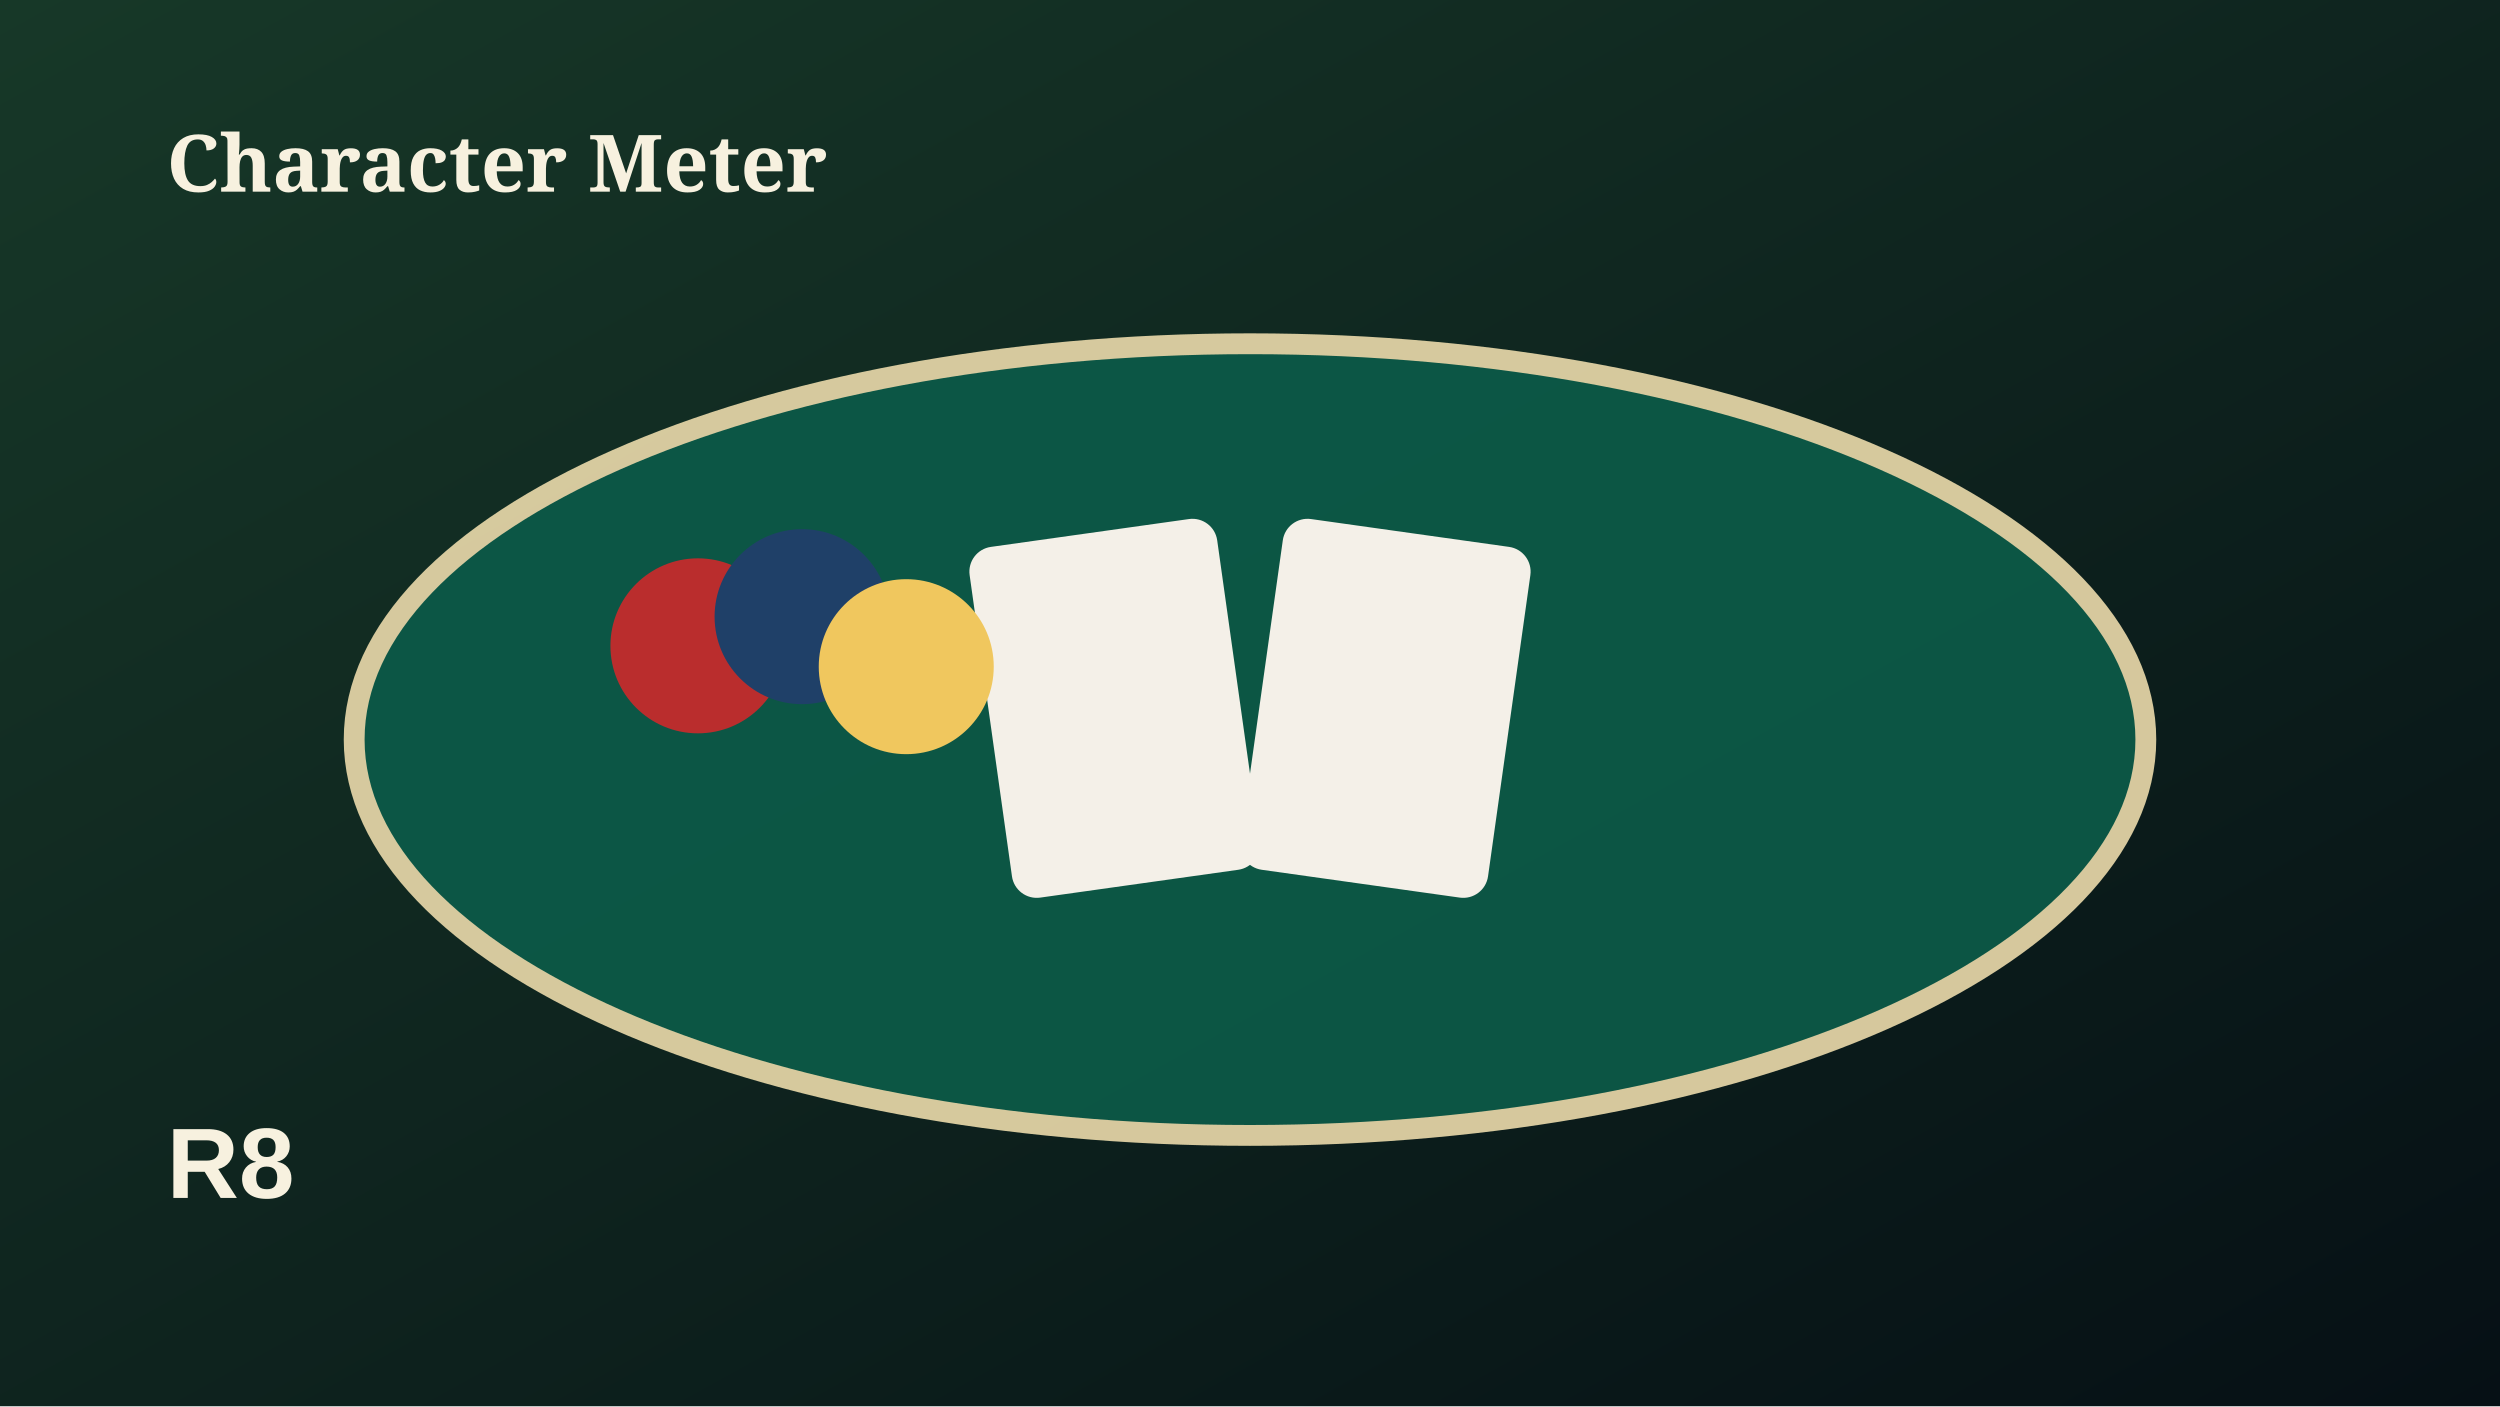
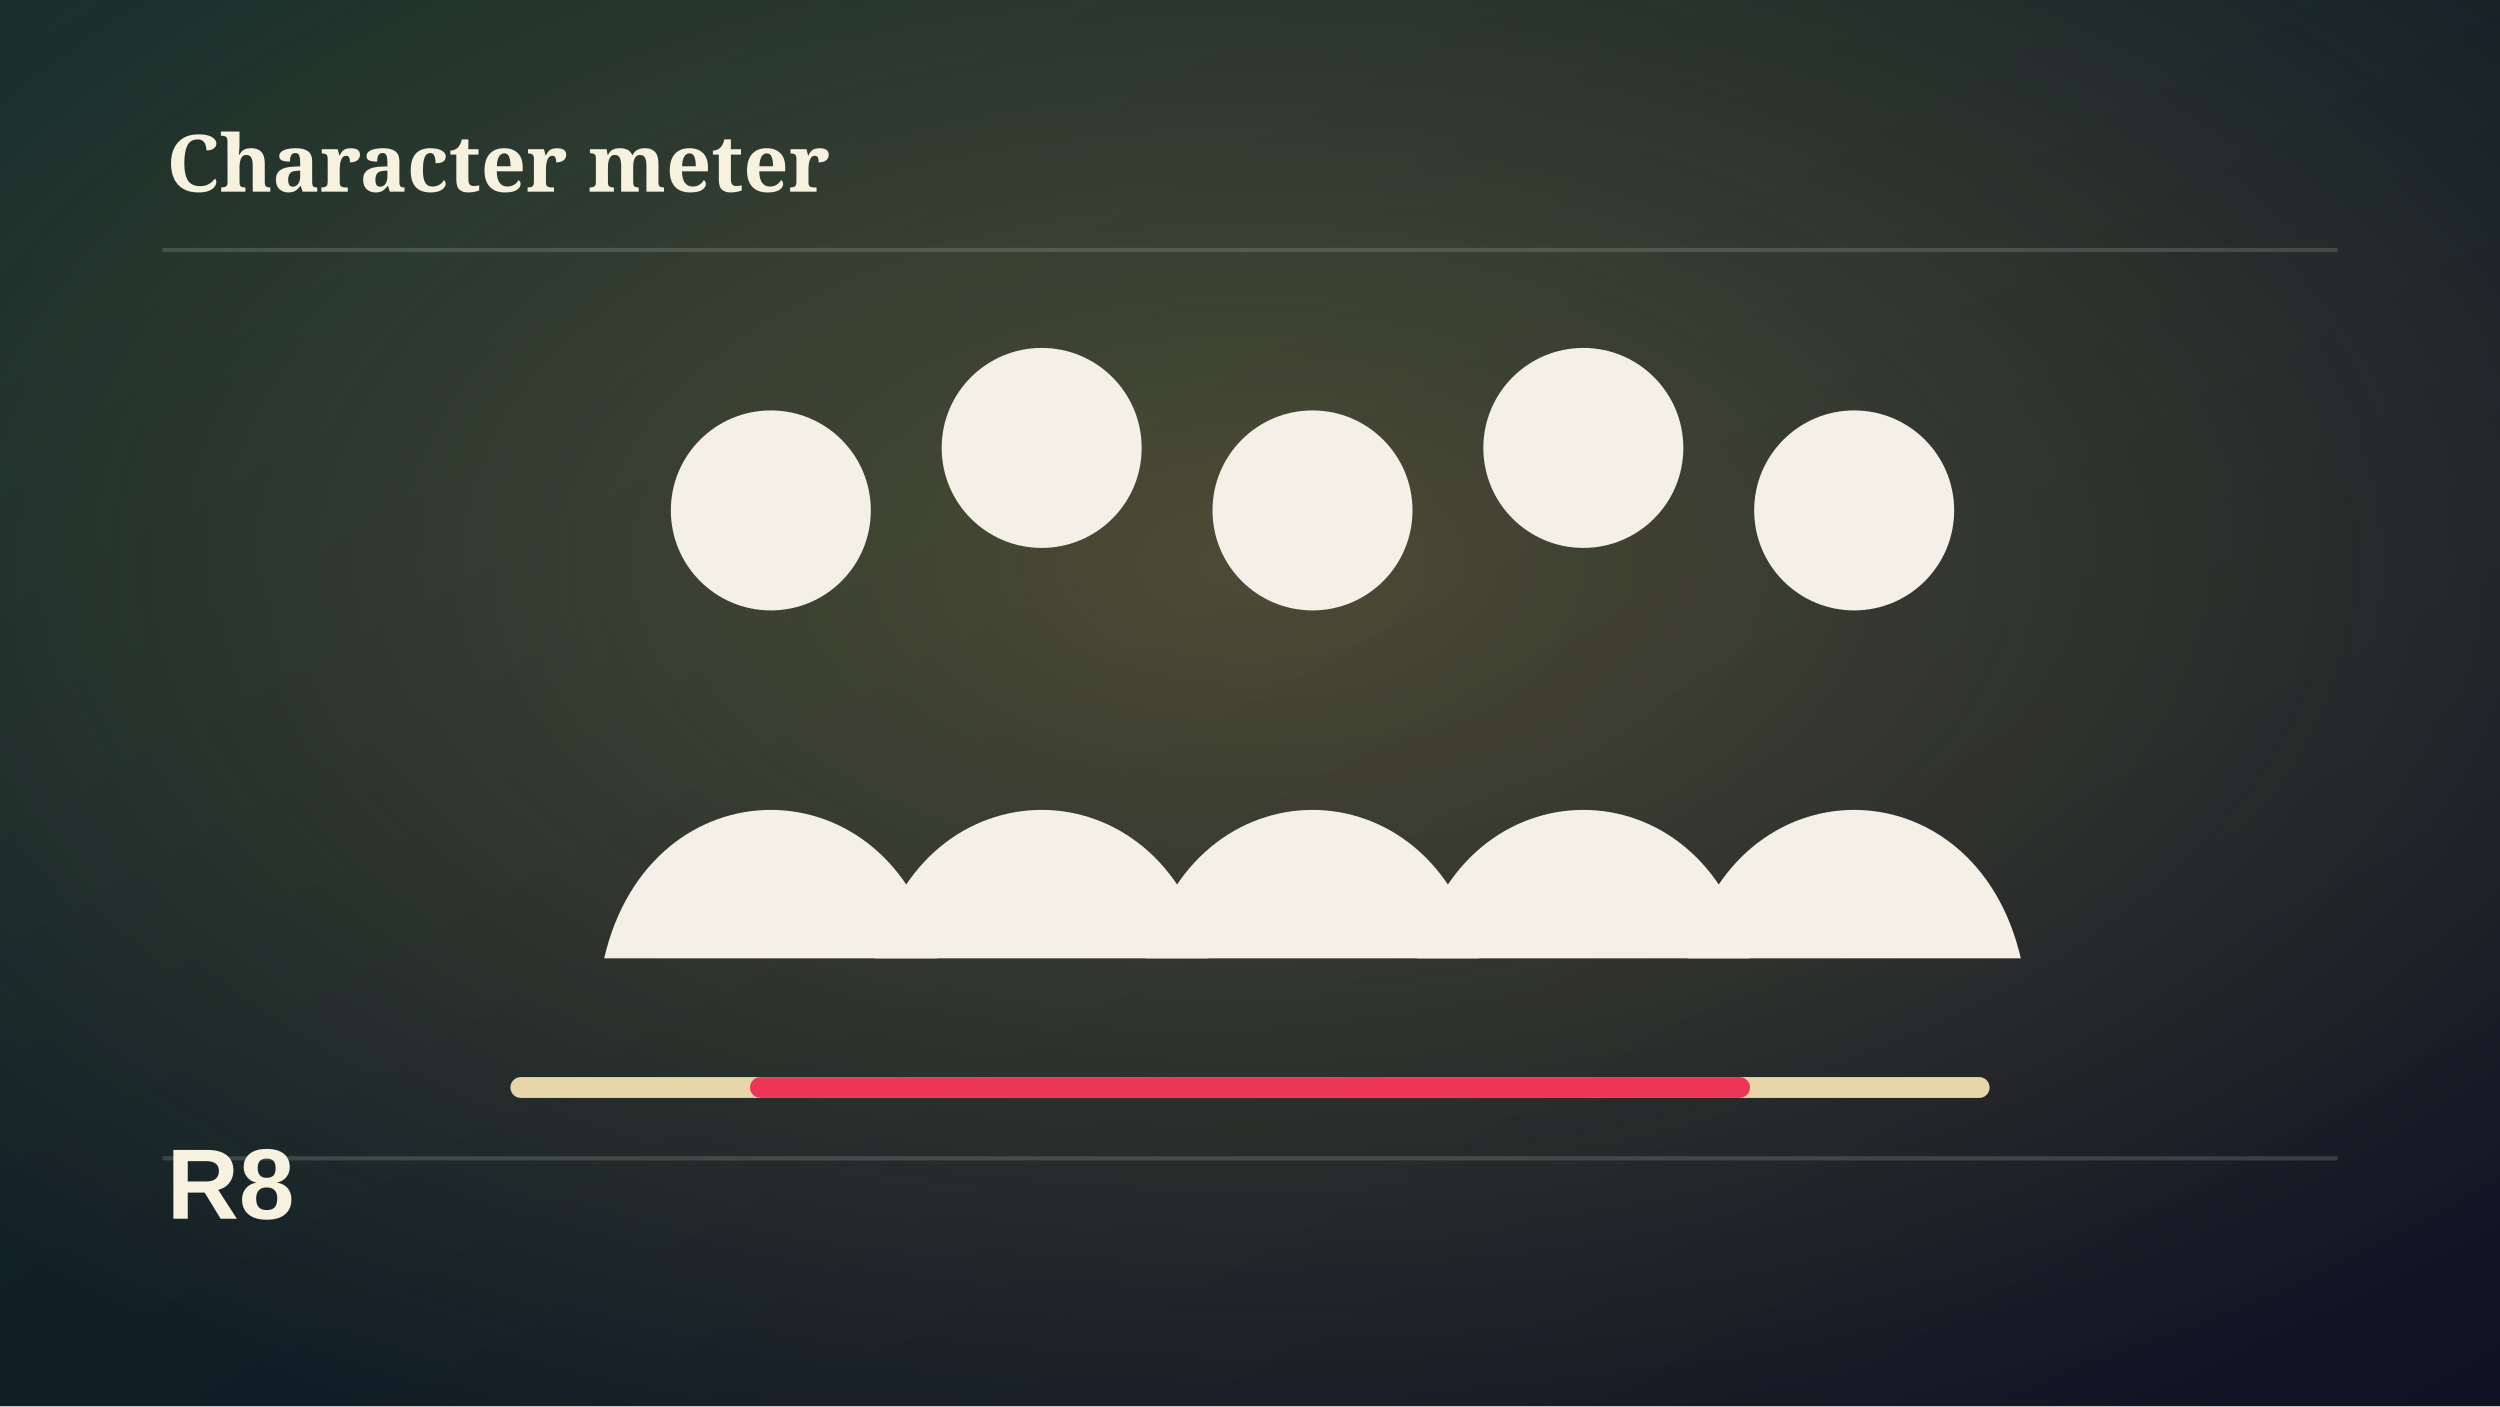
<svg xmlns="http://www.w3.org/2000/svg" width="1200" height="675" viewBox="0 0 1200 675" role="img" aria-labelledby="title desc">
  <defs>
-     <linearGradient id="g" x1="0" x2="1" y1="0" y2="1">
-       <stop offset="0" stop-color="#173828" />
-       <stop offset="1" stop-color="#061015" />
+     <linearGradient id="bg" x1="0" x2="1" y1="0" y2="1">
+       <stop offset="0" stop-color="#132b2a" />
+       <stop offset="1" stop-color="#101223" />
    </linearGradient>
+     <radialGradient id="glow" cx="50%" cy="40%" r="70%">
+       <stop offset="0" stop-color="#f0c75e" stop-opacity=".26" />
+       <stop offset="1" stop-color="#f0c75e" stop-opacity="0" />
+     </radialGradient>
  </defs>
-   <rect width="1200" height="675" fill="url(#g)" />
-   <ellipse cx="600" cy="355" rx="430" ry="190" fill="#0c5a48" stroke="#e7d7a8" stroke-width="10" opacity=".92" />
-   <rect x="475" y="255" width="120" height="170" rx="12" fill="#f4f0e8" transform="rotate(-8 535 340)" />
-   <rect x="605" y="255" width="120" height="170" rx="12" fill="#f4f0e8" transform="rotate(8 665 340)" />
-   <circle cx="335" cy="310" r="42" fill="#ba2d2d" />
-   <circle cx="385" cy="296" r="42" fill="#1f4068" />
-   <circle cx="435" cy="320" r="42" fill="#f0c75e" />
-   <text x="80" y="92" fill="#f7f1df" font-family="Georgia, serif" font-size="38" font-weight="700">Character Meter</text>
-   <text x="80" y="575" fill="#f7f1df" font-family="Arial, sans-serif" font-size="48" font-weight="700">R8</text>
+   <rect width="1200" height="675" fill="url(#bg)" />
+   <rect width="1200" height="675" fill="url(#glow)" />
+   <path d="M78 120h1044M78 556h1044" stroke="#f4f0e8" stroke-opacity=".16" stroke-width="2" />
+   <g aria-hidden="true">
+     <g fill="#f4f0e8">
+       <circle cx="370" cy="245" r="48" />
+       <circle cx="500" cy="215" r="48" />
+       <circle cx="630" cy="245" r="48" />
+       <circle cx="760" cy="215" r="48" />
+       <circle cx="890" cy="245" r="48" />
+       <path d="M290 460c22-95 138-95 160 0Z" />
+       <path d="M420 460c22-95 138-95 160 0Z" />
+       <path d="M550 460c22-95 138-95 160 0Z" />
+       <path d="M680 460c22-95 138-95 160 0Z" />
+       <path d="M810 460c22-95 138-95 160 0Z" />
+     </g>
+     <path d="M250 522h700" stroke="#e7d7a8" stroke-width="10" stroke-linecap="round" />
+     <path d="M365 522h470" stroke="#ec3557" stroke-width="10" stroke-linecap="round" />
+   </g>
+   <text x="80" y="92" fill="#f7f1df" font-family="Georgia, serif" font-size="38" font-weight="700">Character meter</text>
+   <text x="80" y="585" fill="#f7f1df" font-family="Arial, sans-serif" font-size="48" font-weight="900">R8</text>
</svg>
